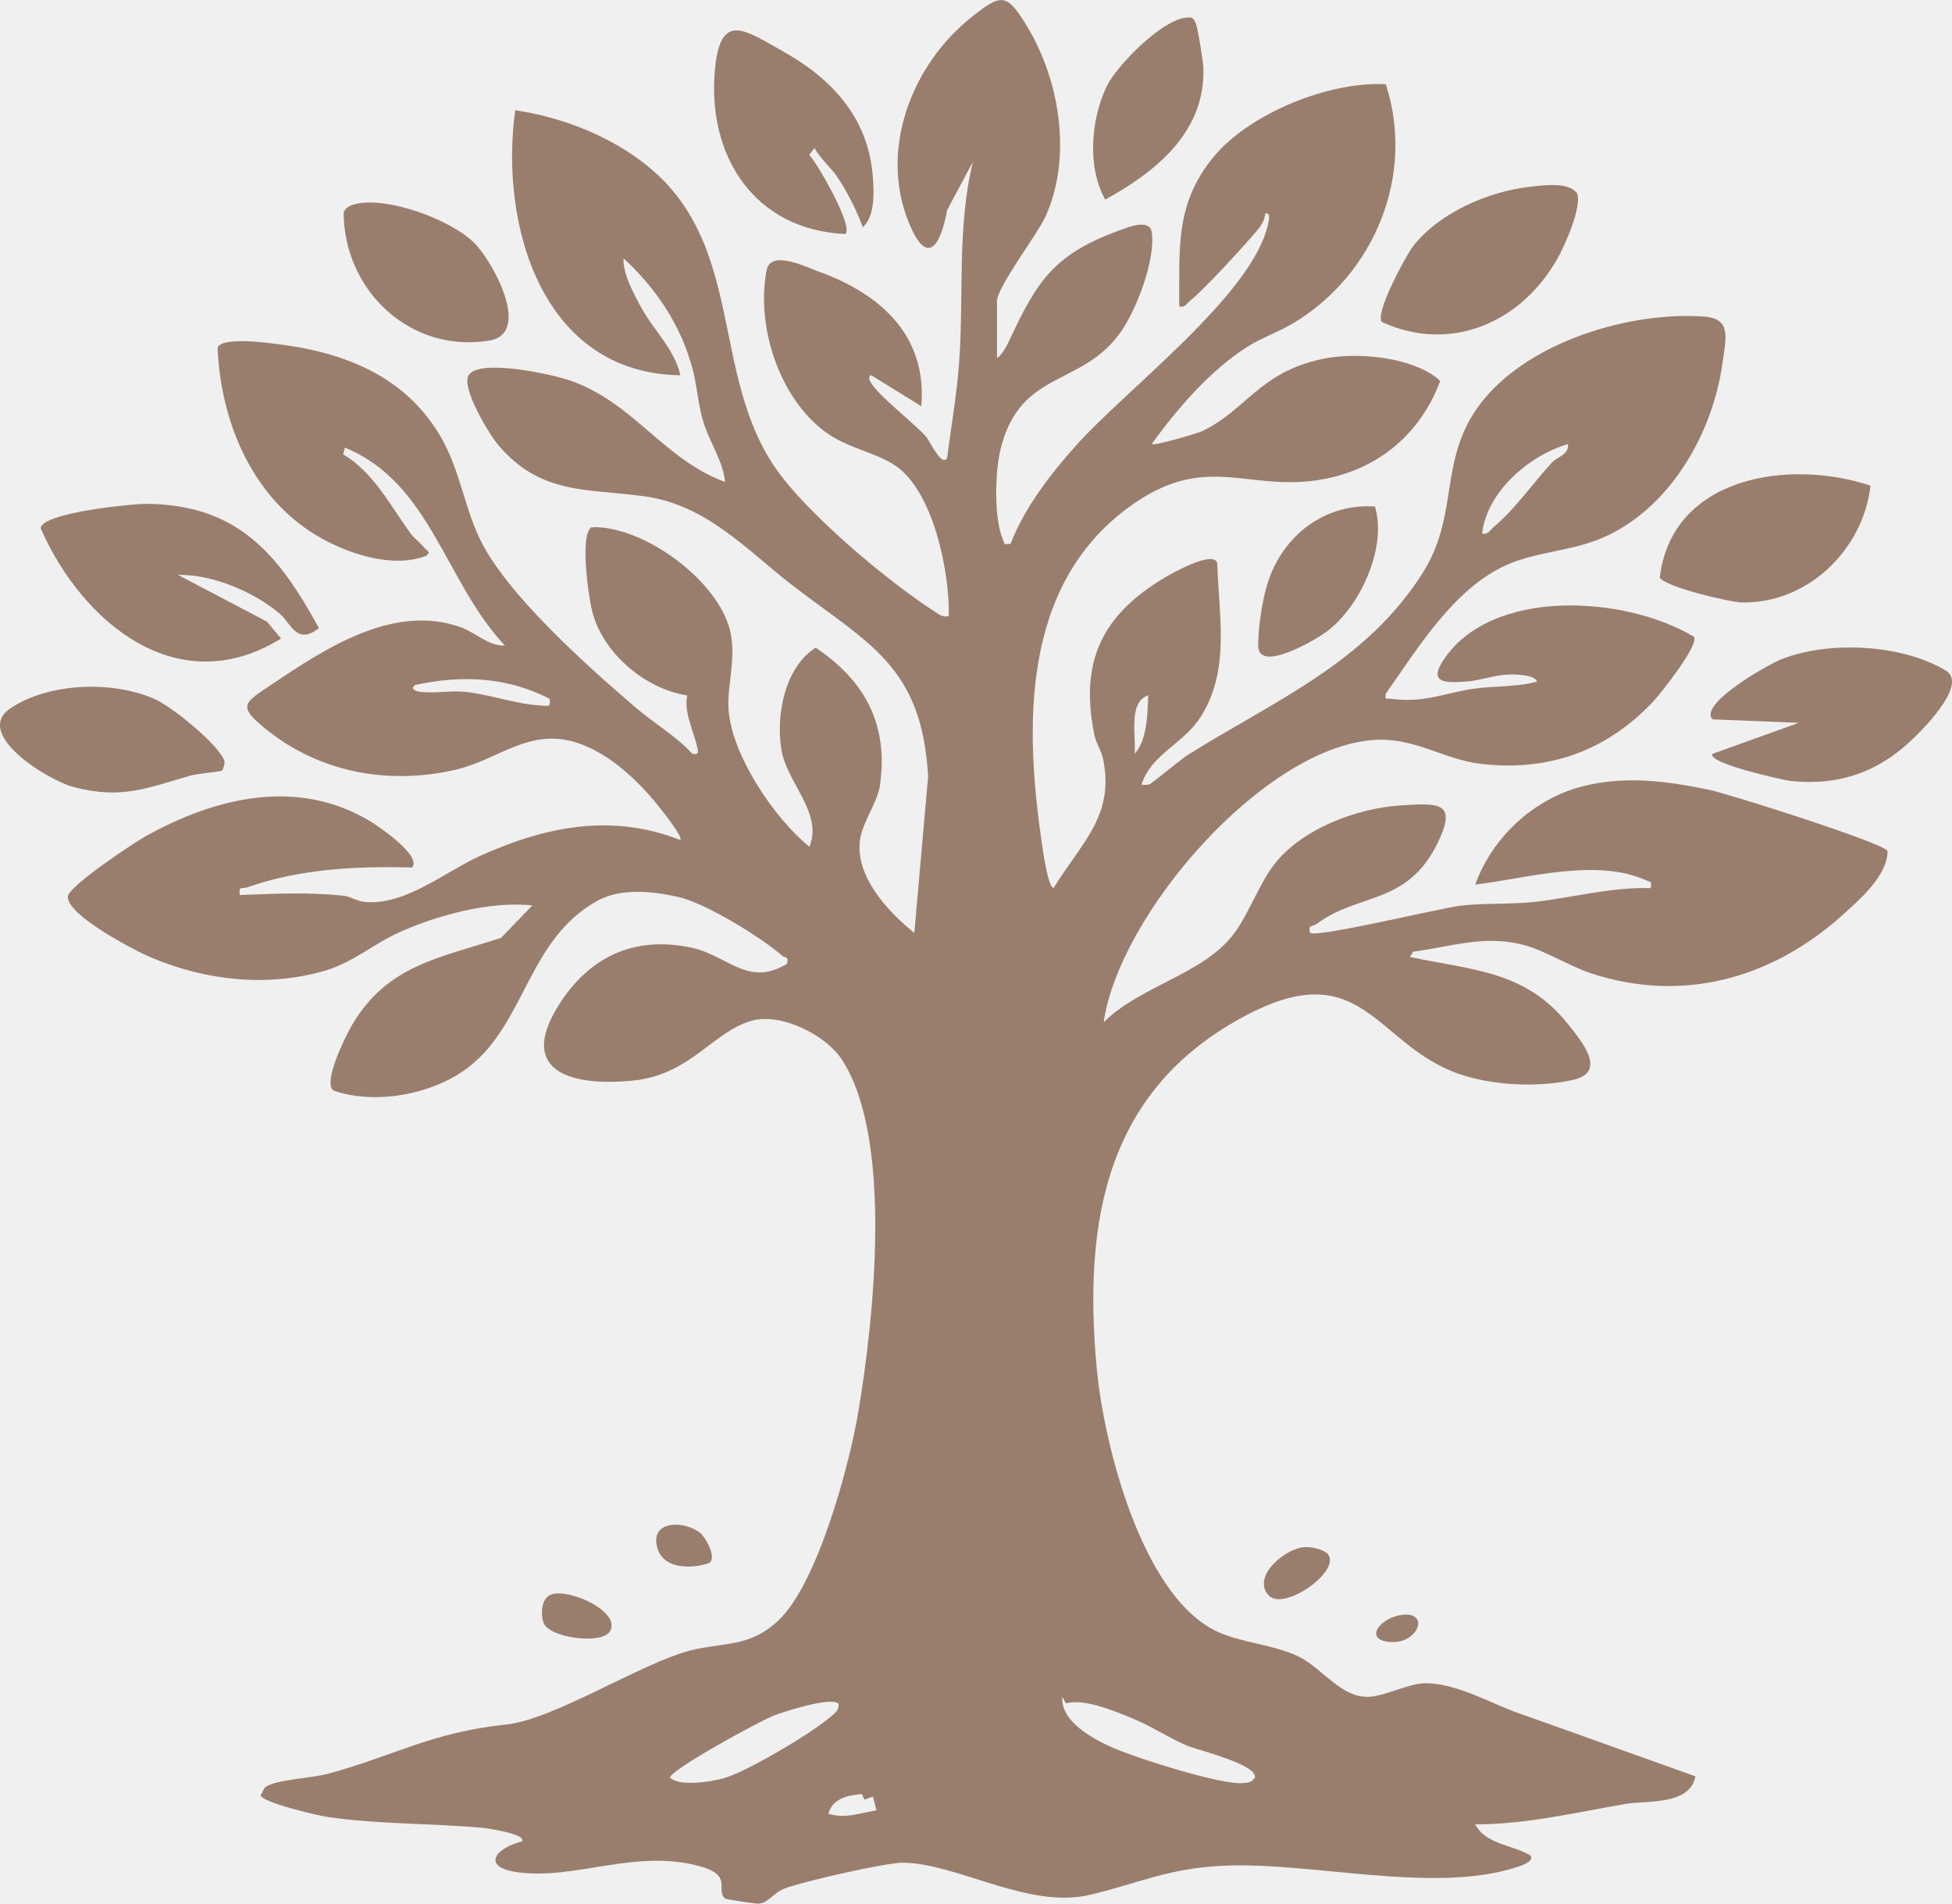
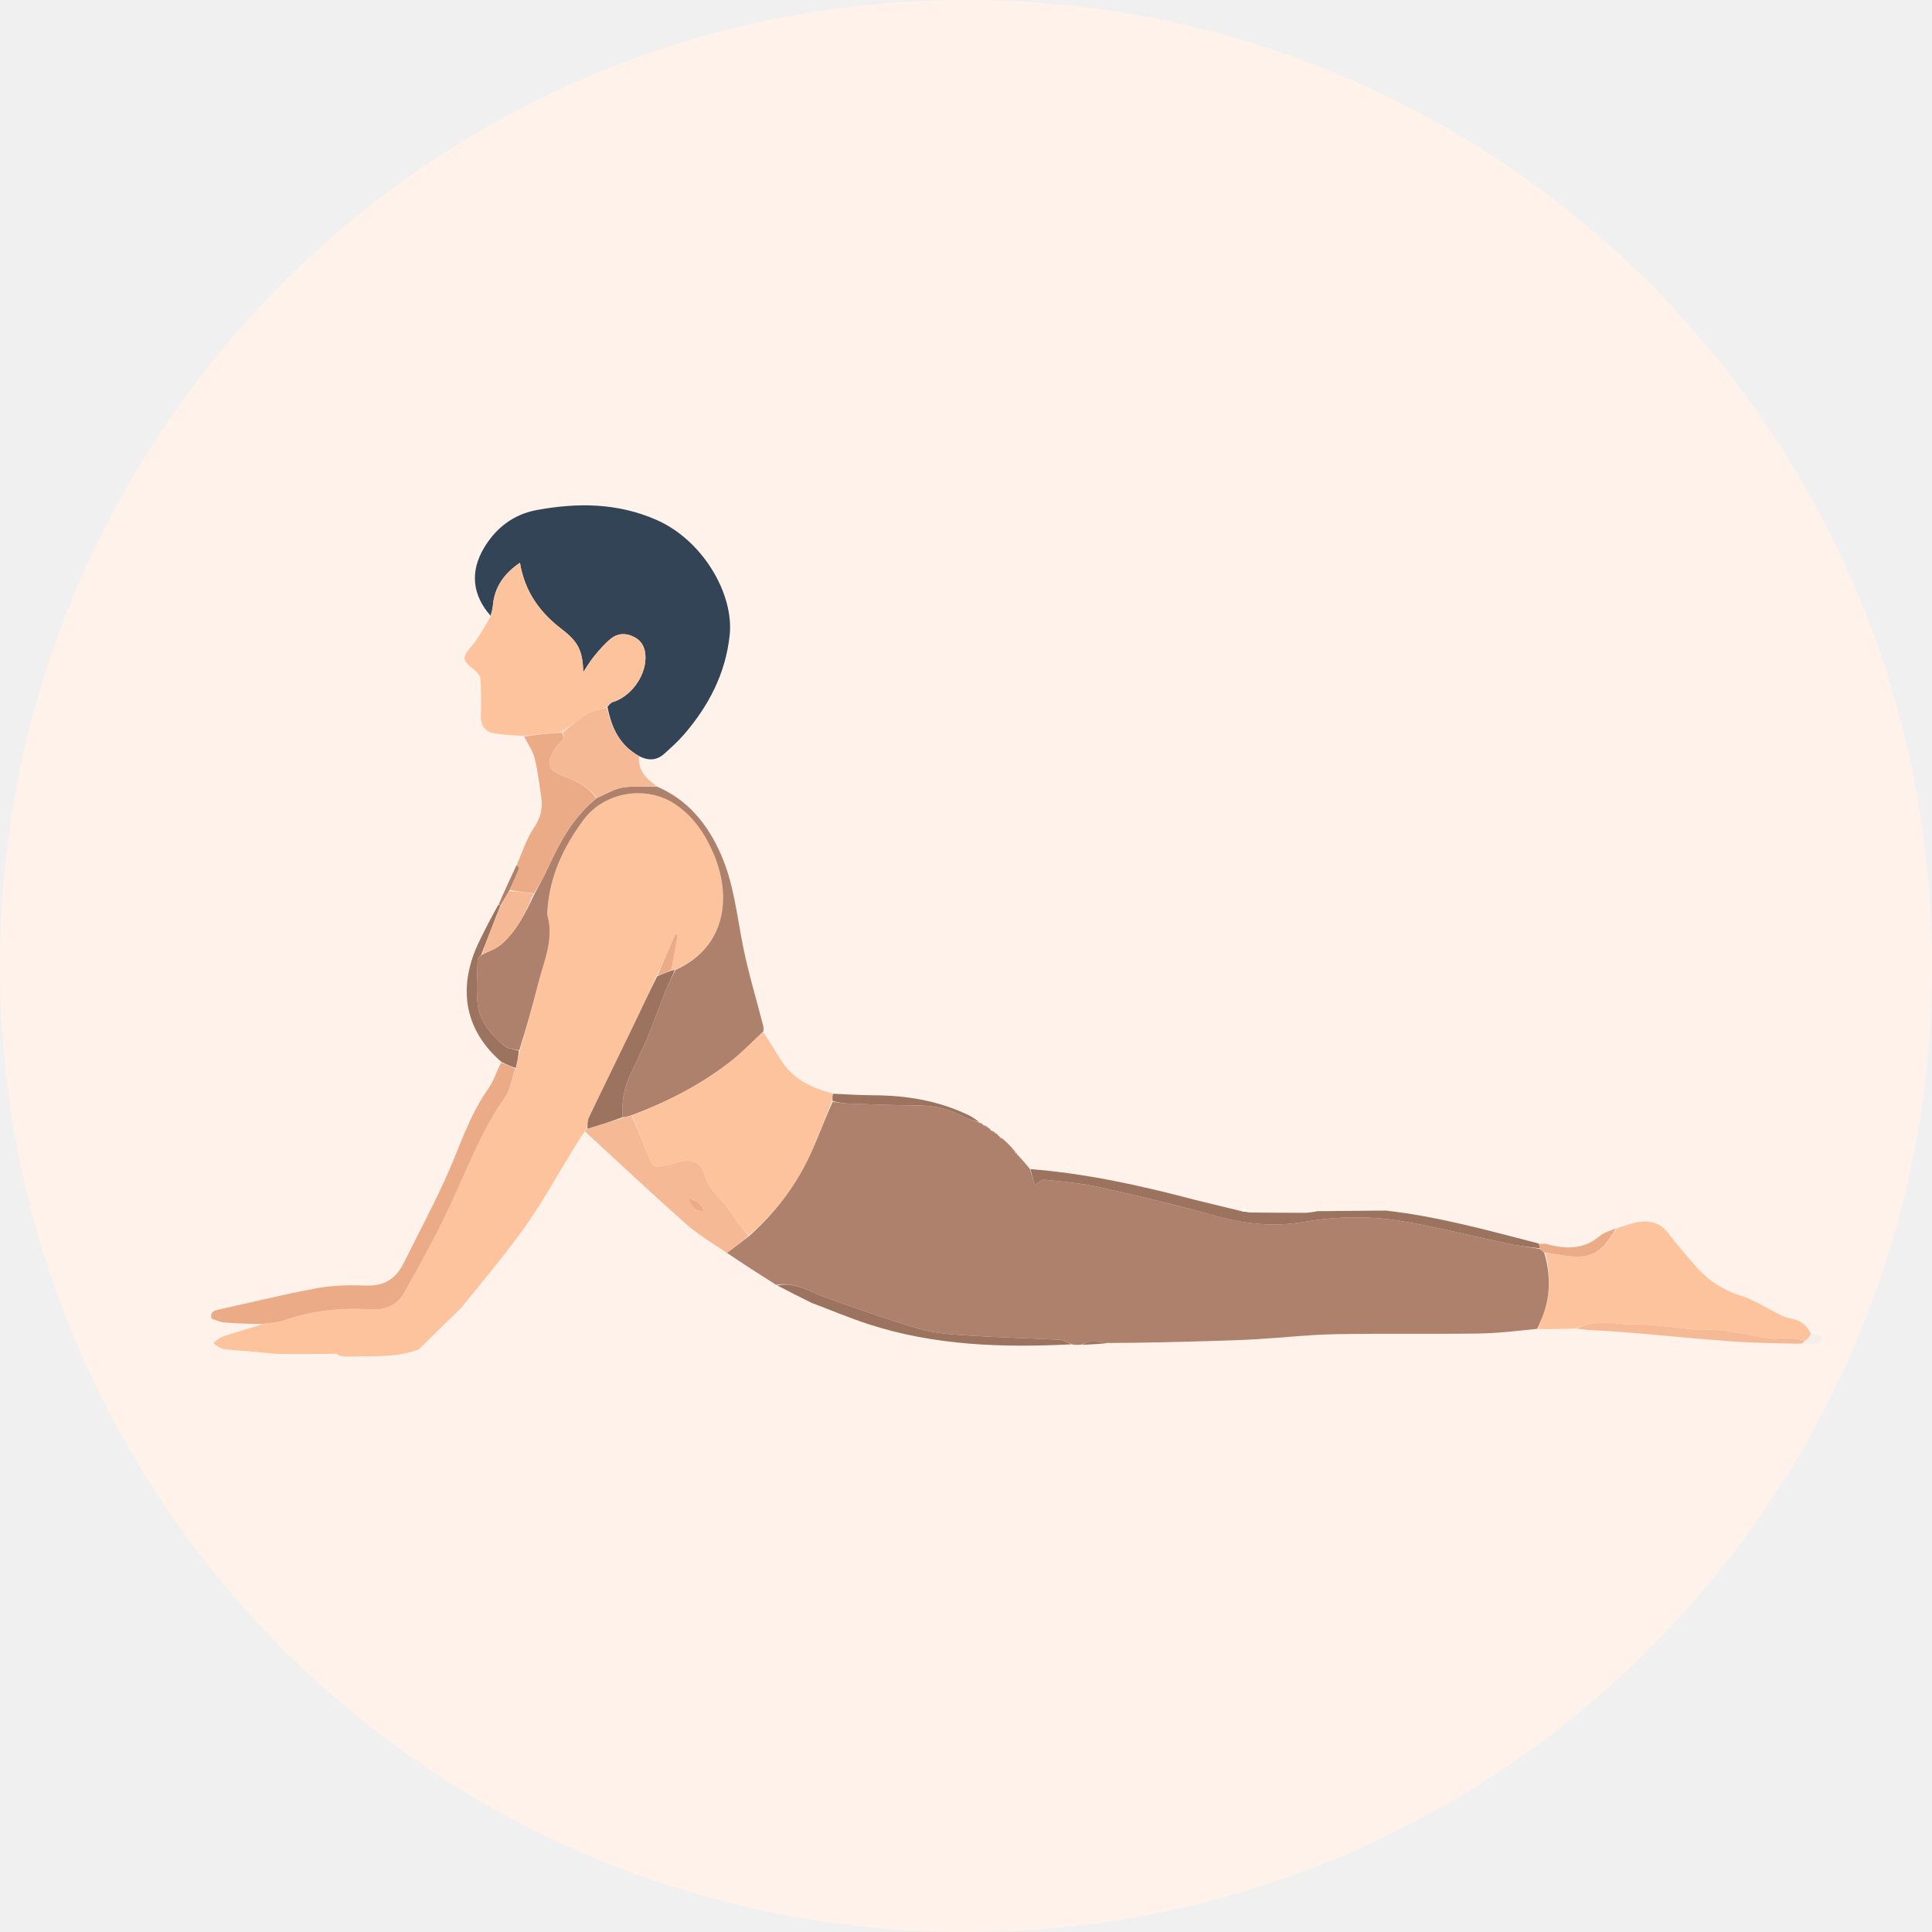
- <svg xmlns="http://www.w3.org/2000/svg" width="40" height="39" viewBox="0 0 40 39" fill="none">
-   <g clip-path="url(#clip0_781_1901)">
-     <path d="M11.31 32.662C11.69 32.548 12.739 33.028 12.497 33.425C12.331 33.697 11.234 33.562 11.133 33.233C11.077 33.047 11.092 32.727 11.31 32.662H11.31Z" fill="#9A7E6D" />
-     <path d="M26.736 31.696C26.875 31.689 27.093 31.734 27.204 31.831C27.506 32.179 26.305 33.024 25.996 32.684C25.641 32.294 26.343 31.717 26.736 31.696Z" fill="#9A7E6D" />
-     <path d="M14.343 31.4C14.453 31.487 14.696 31.904 14.533 32.022C14.184 32.144 13.611 32.151 13.477 31.736C13.287 31.145 14.015 31.143 14.342 31.401L14.343 31.4Z" fill="#9A7E6D" />
-     <path d="M28.732 33.084C29.305 33.014 29.066 33.677 28.501 33.641C27.921 33.605 28.281 33.138 28.732 33.084Z" fill="#9A7E6D" />
-     <path d="M20.427 7.334C20.538 7.28 20.649 7.048 20.701 6.937C21.253 5.752 21.615 5.201 22.929 4.724C23.1 4.662 23.561 4.465 23.602 4.761C23.68 5.313 23.305 6.297 22.993 6.762C22.198 7.946 20.906 7.546 20.502 9.207C20.389 9.671 20.365 10.614 20.551 11.053C20.593 11.153 20.565 11.16 20.708 11.141C20.998 10.395 21.518 9.723 22.047 9.13C23.073 7.979 25.661 6.045 25.982 4.602C25.997 4.531 26.052 4.354 25.928 4.373C25.917 4.493 25.862 4.598 25.787 4.69C25.54 4.991 24.65 5.961 24.377 6.171C24.306 6.225 24.287 6.308 24.165 6.276C24.172 5.093 24.073 4.177 24.871 3.211C25.613 2.315 27.251 1.661 28.398 1.726C29.003 3.591 28.167 5.615 26.512 6.616C26.214 6.796 25.876 6.909 25.58 7.093C24.816 7.569 24.124 8.372 23.6 9.097C23.655 9.138 24.521 8.886 24.638 8.83C25.538 8.403 25.805 7.625 27.107 7.352C27.807 7.205 28.972 7.31 29.513 7.802C29.135 8.821 28.343 9.534 27.282 9.783C25.624 10.17 24.772 9.176 23.111 10.406C20.922 12.026 20.999 14.898 21.353 17.303C21.372 17.439 21.48 18.194 21.591 18.192C22.144 17.283 22.844 16.722 22.606 15.558C22.568 15.373 22.457 15.222 22.421 15.037C22.126 13.549 22.581 12.61 23.846 11.846C23.991 11.758 24.879 11.254 24.944 11.541C24.974 12.6 25.212 13.706 24.619 14.663C24.254 15.251 23.594 15.438 23.39 16.078C23.444 16.079 23.501 16.086 23.555 16.068C23.608 16.05 24.185 15.564 24.355 15.457C26.104 14.361 27.994 13.581 29.159 11.729C29.852 10.627 29.531 9.604 30.145 8.555C31.005 7.087 33.304 6.367 34.921 6.486C35.487 6.527 35.367 6.927 35.298 7.432C35.103 8.853 34.254 10.358 32.923 10.981C32.262 11.291 31.531 11.29 30.897 11.564C29.803 12.037 29.057 13.278 28.397 14.212C28.378 14.355 28.402 14.303 28.501 14.316C29.187 14.408 29.597 14.199 30.2 14.11C30.61 14.049 31.082 14.081 31.498 13.963C31.447 13.829 31.092 13.817 30.971 13.818C30.632 13.82 30.36 13.94 30.053 13.963C29.667 13.991 29.262 14.013 29.564 13.545C30.544 12.021 33.313 12.203 34.713 13.046C34.821 13.217 34.019 14.223 33.863 14.388C32.909 15.391 31.725 15.811 30.343 15.649C29.578 15.559 28.988 15.101 28.147 15.16C25.883 15.321 22.932 18.737 22.616 20.944C23.36 20.198 24.66 19.96 25.281 19.134C25.585 18.73 25.782 18.157 26.082 17.748C26.637 16.993 27.795 16.556 28.711 16.5C29.468 16.453 29.87 16.421 29.467 17.256C28.839 18.556 27.85 18.279 26.979 18.93C26.901 18.989 26.803 18.929 26.845 19.111C26.986 19.217 29.503 18.608 29.921 18.556C30.401 18.497 30.982 18.531 31.462 18.476C32.246 18.386 33.026 18.171 33.825 18.195C33.848 18.045 33.832 18.08 33.736 18.037C32.711 17.573 31.295 17.993 30.23 18.124C30.571 17.168 31.416 16.373 32.415 16.114C33.292 15.886 34.147 15.999 35.027 16.182C35.437 16.268 38.581 17.265 38.678 17.432C38.689 17.928 38.094 18.446 37.741 18.761C36.299 20.049 34.481 20.556 32.608 19.942C32.171 19.799 31.656 19.472 31.218 19.358C30.425 19.15 29.739 19.392 28.96 19.498L28.89 19.605C30.168 19.877 31.258 19.884 32.132 20.982C32.431 21.356 32.941 21.972 32.222 22.127C31.503 22.283 30.595 22.24 29.909 22.006C28.197 21.422 27.934 19.562 25.583 20.777C22.671 22.282 22.191 24.985 22.474 28.032C22.618 29.585 23.382 32.615 24.871 33.391C25.393 33.663 26.106 33.681 26.637 33.952C27.104 34.19 27.5 34.802 28.069 34.762C28.406 34.738 28.877 34.485 29.207 34.485C29.856 34.485 30.555 34.901 31.128 35.102C32.334 35.528 33.537 35.964 34.741 36.392C34.634 36.992 33.747 36.883 33.304 36.959C32.29 37.133 31.267 37.379 30.229 37.376C30.451 37.791 30.975 37.787 31.357 38.011C31.462 38.136 31.149 38.23 31.075 38.255C29.387 38.801 26.911 38.151 25.118 38.222C23.942 38.269 23.383 38.571 22.332 38.821C21.075 39.121 19.595 38.163 18.491 38.162C18.145 38.162 16.418 38.554 16.07 38.694C15.833 38.788 15.746 38.995 15.531 39.001C15.485 39.002 14.878 38.917 14.854 38.893C14.653 38.697 15.036 38.42 14.321 38.229C13.005 37.877 11.773 38.523 10.598 38.356C9.854 38.25 10.152 37.859 10.696 37.727C10.8 37.573 9.971 37.455 9.885 37.447C8.849 37.354 7.755 37.377 6.721 37.226C6.513 37.196 5.352 36.926 5.34 36.777C5.396 36.717 5.383 36.645 5.461 36.599C5.711 36.452 6.392 36.431 6.732 36.337C8.127 35.956 8.823 35.495 10.379 35.33C11.363 35.224 13.151 34.066 14.151 33.813C14.833 33.641 15.365 33.757 15.96 33.19C16.755 32.434 17.404 30.02 17.588 28.931C17.903 27.06 18.314 23.31 17.243 21.696C16.91 21.196 16.008 20.752 15.42 20.908C14.616 21.122 14.164 22.013 12.98 22.137C11.797 22.26 10.569 22.001 11.444 20.6C12.069 19.598 13.005 19.166 14.168 19.415C14.923 19.576 15.322 20.232 16.126 19.747C16.171 19.584 16.086 19.629 16.037 19.586C15.583 19.193 14.451 18.494 13.874 18.37C13.361 18.259 12.724 18.192 12.253 18.449C10.819 19.23 10.773 20.958 9.603 21.862C8.879 22.422 7.697 22.643 6.835 22.343C6.605 22.183 7.081 21.227 7.205 21.015C7.93 19.768 9.006 19.63 10.268 19.213L10.909 18.55C10.05 18.458 8.976 18.743 8.182 19.101C7.638 19.346 7.231 19.723 6.645 19.891C5.471 20.229 4.22 20.088 3.105 19.62C2.752 19.472 1.377 18.753 1.389 18.37C1.395 18.163 2.727 17.277 2.975 17.138C4.412 16.337 6.089 15.925 7.589 16.827C7.762 16.93 8.661 17.547 8.441 17.773C7.308 17.742 6.145 17.8 5.07 18.178C4.957 18.218 4.882 18.141 4.916 18.336C5.658 18.311 6.31 18.272 7.05 18.353C7.183 18.367 7.319 18.467 7.491 18.48C8.328 18.543 9.121 17.857 9.854 17.528C11.184 16.931 12.531 16.658 13.941 17.209C14 17.153 13.611 16.664 13.546 16.581C13.114 16.028 12.498 15.43 11.812 15.213C10.828 14.903 10.203 15.579 9.303 15.778C7.914 16.086 6.516 15.814 5.415 14.911C4.877 14.469 4.998 14.402 5.528 14.048C6.658 13.29 8.064 12.352 9.448 12.853C9.74 12.959 10.027 13.244 10.345 13.225C9.125 11.933 8.822 9.883 7.066 9.171L7.032 9.31C7.634 9.651 8.012 10.375 8.412 10.927C8.493 11.038 8.609 11.114 8.689 11.215C8.748 11.29 8.849 11.303 8.724 11.391C8.024 11.654 7.091 11.335 6.473 10.962C5.149 10.161 4.52 8.62 4.459 7.121C4.56 6.886 5.53 7.029 5.789 7.063C7.169 7.247 8.405 7.78 9.088 9.052C9.42 9.67 9.524 10.378 9.815 11.005C10.349 12.152 12.037 13.648 13.025 14.495C13.405 14.821 13.847 15.074 14.19 15.445C14.338 15.472 14.306 15.388 14.281 15.283C14.204 14.956 14.01 14.582 14.084 14.248C13.227 14.117 12.373 13.396 12.143 12.556C12.063 12.264 11.873 10.959 12.119 10.802C13.198 10.755 14.813 11.95 14.983 13.03C15.066 13.556 14.908 14.032 14.927 14.49C14.965 15.438 15.868 16.767 16.587 17.349C16.871 16.641 16.109 16.04 16.006 15.322C15.903 14.617 16.092 13.665 16.714 13.269C17.733 13.95 18.217 14.862 18.028 16.111C17.979 16.431 17.681 16.839 17.626 17.19C17.509 17.942 18.19 18.673 18.736 19.113L19.019 15.906C18.89 13.652 17.814 13.199 16.275 12.02C15.3 11.274 14.495 10.343 13.193 10.166C12.032 10.008 11.082 10.14 10.215 9.124C10.022 8.897 9.447 7.943 9.602 7.688C9.816 7.338 11.318 7.669 11.684 7.796C12.985 8.248 13.6 9.414 14.858 9.874C14.813 9.422 14.533 9.065 14.401 8.605C14.301 8.252 14.283 7.893 14.189 7.547C13.95 6.659 13.449 5.914 12.778 5.292C12.757 5.6 12.992 6.033 13.155 6.326C13.405 6.777 13.825 7.163 13.942 7.688C11.116 7.652 10.231 4.624 10.558 2.259C11.569 2.407 12.644 2.837 13.416 3.526C15.216 5.132 14.6 7.661 15.86 9.544C16.502 10.503 18.21 11.93 19.194 12.556C19.28 12.611 19.332 12.646 19.443 12.624C19.463 11.731 19.129 10.056 18.338 9.533C17.927 9.262 17.356 9.178 16.909 8.847C15.964 8.147 15.491 6.683 15.708 5.54C15.789 5.109 16.498 5.462 16.8 5.572C18.052 6.029 19.002 6.882 18.879 8.323L17.856 7.689C17.804 7.678 17.808 7.763 17.822 7.794C17.948 8.076 18.73 8.659 18.986 8.956C19.043 9.022 19.303 9.581 19.408 9.382C19.491 8.739 19.605 8.089 19.653 7.441C19.755 6.064 19.608 4.665 19.936 3.317L19.408 4.305C19.284 4.989 19.016 5.502 18.633 4.584C18.004 3.077 18.678 1.333 19.902 0.356C20.514 -0.132 20.624 -0.146 21.024 0.502C21.711 1.616 21.978 3.197 21.43 4.423C21.262 4.8 20.43 5.878 20.43 6.172V7.336L20.427 7.334ZM32.132 9.097C31.341 9.329 30.473 10.065 30.37 10.93C30.502 10.96 30.537 10.855 30.616 10.789C31.032 10.447 31.428 9.88 31.804 9.474C31.905 9.364 32.157 9.311 32.131 9.097H32.132ZM11.261 14.315C10.382 13.866 9.467 13.828 8.511 14.032C8.395 14.121 8.519 14.161 8.616 14.174C8.901 14.21 9.239 14.145 9.532 14.174C10.024 14.224 10.6 14.432 11.087 14.454C11.233 14.461 11.289 14.497 11.261 14.315V14.315ZM23.529 14.245C23.106 14.383 23.289 15.111 23.249 15.443C23.511 15.167 23.515 14.613 23.529 14.245ZM21.843 34.897L21.768 34.764C21.735 35.26 22.355 35.599 22.755 35.785C23.216 35.999 25.031 36.576 25.471 36.531C25.577 36.52 25.651 36.519 25.715 36.419C25.773 36.148 24.518 35.847 24.326 35.765C23.955 35.606 23.618 35.379 23.247 35.223C22.875 35.067 22.222 34.79 21.843 34.897ZM17.183 34.905C17.039 34.753 16.066 35.066 15.845 35.152C15.564 35.262 13.732 36.261 13.73 36.42C13.932 36.605 14.546 36.505 14.805 36.439C15.262 36.323 16.587 35.535 16.966 35.216C17.064 35.134 17.203 35.055 17.183 34.905V34.905ZM17.663 36.755C17.368 36.782 17.062 36.843 16.973 37.16C17.337 37.266 17.608 37.145 17.96 37.089L17.889 36.807L17.712 36.87L17.663 36.755H17.663Z" fill="#9A7E6D" />
-     <path d="M5.736 12.577C5.203 12.122 4.35 11.765 3.646 11.777L5.471 12.736L5.758 13.082C3.649 14.392 1.682 12.758 0.833 10.823C0.857 10.501 2.735 10.317 3.034 10.322C4.884 10.354 5.706 11.355 6.536 12.867C6.082 13.23 5.963 12.77 5.735 12.576L5.736 12.577Z" fill="#9A7E6D" />
-     <path d="M39.215 15.121C38.508 15.812 37.692 16.106 36.688 15.999C36.556 15.985 34.962 15.632 35.094 15.444L36.857 14.809L35.094 14.738C34.792 14.423 36.25 13.605 36.506 13.505C37.479 13.123 38.961 13.195 39.869 13.735C40.324 14.005 39.468 14.875 39.216 15.121H39.215Z" fill="#9A7E6D" />
-     <path d="M17.679 4.654C17.562 4.327 17.363 3.931 17.171 3.646C17.007 3.403 16.822 3.268 16.689 3.032L16.584 3.172C16.764 3.372 17.488 4.629 17.325 4.795C15.447 4.71 14.471 3.178 14.654 1.383C14.773 0.229 15.275 0.624 16.033 1.045C17.025 1.597 17.773 2.384 17.881 3.569C17.91 3.891 17.942 4.431 17.679 4.653V4.654Z" fill="#9A7E6D" />
-     <path d="M38.331 9.95C38.181 11.256 37.05 12.367 35.697 12.343C35.452 12.338 34.096 12.021 34.012 11.829C34.261 9.757 36.664 9.394 38.331 9.95Z" fill="#9A7E6D" />
-     <path d="M31.341 3.828C31.63 3.795 32.117 3.722 32.311 3.949C32.434 4.198 32.077 5.004 31.933 5.265C31.205 6.59 29.746 7.251 28.316 6.597C28.166 6.434 28.798 5.249 28.959 5.042C29.489 4.362 30.494 3.924 31.341 3.828H31.341Z" fill="#9A7E6D" />
-     <path d="M4.551 15.786C4.513 15.812 4.051 15.848 3.914 15.887C3.012 16.143 2.505 16.381 1.516 16.127C0.989 15.992 -0.561 15.037 0.212 14.513C0.986 13.989 2.301 13.934 3.177 14.325C3.529 14.483 4.469 15.244 4.597 15.584C4.615 15.633 4.571 15.772 4.55 15.786H4.551Z" fill="#9A7E6D" />
-     <path d="M7.293 4.177C7.957 4.03 9.22 4.492 9.711 4.97C10.095 5.344 10.911 6.834 10.023 6.978C8.398 7.242 7.043 5.94 7.042 4.349C7.076 4.25 7.197 4.198 7.293 4.177H7.293Z" fill="#9A7E6D" />
-     <path d="M24.288 0.364C24.418 0.351 24.444 0.345 24.502 0.474C24.542 0.561 24.654 1.252 24.659 1.378C24.71 2.7 23.688 3.518 22.648 4.089C22.279 3.438 22.35 2.468 22.67 1.785C22.88 1.338 23.807 0.415 24.288 0.364Z" fill="#9A7E6D" />
-     <path d="M28.174 10.376C28.43 11.213 27.873 12.425 27.192 12.935C26.952 13.116 25.779 13.802 25.783 13.225C25.785 12.782 25.883 12.136 26.056 11.729C26.42 10.867 27.228 10.316 28.174 10.376Z" fill="#9A7E6D" />
+ <svg xmlns="http://www.w3.org/2000/svg" width="64" height="64" viewBox="0 0 64 64" fill="none">
+   <g clip-path="url(#clip0_946_17548)">
+     <rect width="64" height="64" rx="32" fill="#FFF2EB" />
+     <path d="M11.125 44.846C10.526 44.849 9.927 44.866 9.328 44.852C8.955 44.844 8.583 44.789 8.21 44.758C7.943 44.735 7.674 44.728 7.41 44.688C7.294 44.671 7.189 44.59 7.068 44.494C7.181 44.385 7.3 44.3 7.432 44.256C7.85 44.12 8.272 44 8.715 43.862C8.962 43.816 9.197 43.813 9.408 43.74C10.355 43.409 11.329 43.314 12.322 43.377C12.786 43.407 13.169 43.208 13.377 42.843C13.951 41.835 14.51 40.815 14.993 39.761C15.525 38.601 15.98 37.41 16.724 36.354C16.912 36.088 16.957 35.721 17.082 35.38C17.133 35.182 17.169 35.005 17.22 34.81C17.431 34.059 17.639 33.33 17.824 32.595C18.012 31.85 18.36 31.124 18.133 30.321C18.12 30.273 18.131 30.217 18.134 30.165C18.206 29.025 18.67 28.039 19.343 27.142C20.032 26.225 21.417 26.001 22.373 26.645C22.971 27.049 23.359 27.624 23.637 28.276C24.244 29.701 24.055 31.375 22.351 32.134C22.299 32.14 22.269 32.145 22.243 32.12C22.314 31.718 22.382 31.344 22.45 30.971C22.425 30.96 22.4 30.949 22.376 30.938C22.17 31.401 21.965 31.863 21.748 32.345C21.492 32.888 21.252 33.416 21 33.938C20.506 34.964 20.002 35.984 19.511 37.012C19.455 37.128 19.46 37.272 19.428 37.412C19.407 37.441 19.394 37.462 19.361 37.492C19.242 37.66 19.143 37.817 19.046 37.975C18.503 38.859 18.003 39.772 17.407 40.617C16.751 41.547 16.006 42.414 15.283 43.319C14.802 43.785 14.339 44.241 13.876 44.697C13.124 44.989 12.335 44.913 11.556 44.937C11.474 44.939 11.391 44.936 11.274 44.918C11.202 44.882 11.163 44.864 11.125 44.846ZM22.578 30.636C22.589 30.633 22.599 30.629 22.609 30.626C22.599 30.622 22.588 30.619 22.578 30.636Z" fill="#FDC39D" />
+     <path d="M52.182 44.007C51.78 44.023 51.379 44.039 50.953 44.026C50.99 43.856 51.059 43.718 51.113 43.573C51.367 42.889 51.362 42.197 51.194 41.501C51.414 41.53 51.608 41.558 51.8 41.589C52.783 41.749 53.101 41.417 53.563 40.687C53.775 40.622 53.983 40.539 54.199 40.496C54.618 40.413 54.987 40.483 55.267 40.855C55.526 41.199 55.811 41.523 56.089 41.853C56.507 42.348 57.002 42.709 57.638 42.91C58.093 43.054 58.505 43.329 58.94 43.539C59.065 43.599 59.196 43.658 59.331 43.681C59.629 43.732 59.849 43.877 59.99 44.189C59.935 44.298 59.873 44.366 59.807 44.412C59.614 44.366 59.425 44.33 59.235 44.323C59.033 44.316 58.824 44.369 58.627 44.338C57.854 44.219 57.094 43.998 56.299 44.061C56.228 44.066 56.156 44.047 56.084 44.039C55.572 43.984 55.061 43.92 54.549 43.879C54.23 43.852 53.902 43.893 53.588 43.845C53.098 43.769 52.635 43.815 52.182 44.007Z" fill="#FDC39D" />
+     <path d="M17.067 35.4C16.956 35.721 16.911 36.088 16.724 36.354C15.98 37.41 15.524 38.601 14.992 39.761C14.51 40.815 13.95 41.835 13.377 42.843C13.169 43.208 12.785 43.407 12.322 43.377C11.329 43.314 10.355 43.408 9.407 43.74C9.197 43.813 8.962 43.816 8.687 43.861C8.231 43.852 7.826 43.842 7.423 43.809C7.284 43.798 7.149 43.728 7.013 43.686C6.95 43.495 7.053 43.424 7.219 43.387C8.308 43.147 9.393 42.877 10.489 42.675C11.023 42.577 11.58 42.566 12.124 42.585C12.718 42.607 13.114 42.372 13.376 41.834C13.847 40.888 14.334 39.973 14.762 39.032C15.216 38.033 15.53 36.971 16.178 36.06C16.355 35.812 16.443 35.499 16.601 35.203C16.776 35.259 16.921 35.33 17.067 35.4Z" fill="#ECAB87" />
+     <path d="M52.208 44.011C52.635 43.816 53.098 43.77 53.588 43.845C53.902 43.893 54.23 43.853 54.549 43.879C55.061 43.92 55.572 43.984 56.084 44.039C56.156 44.047 56.228 44.066 56.299 44.061C57.094 43.998 57.854 44.219 58.627 44.339C58.824 44.369 59.033 44.316 59.235 44.323C59.425 44.33 59.614 44.366 59.789 44.416C59.747 44.463 59.718 44.484 59.689 44.504C59.642 44.506 59.596 44.507 59.526 44.512C58.789 44.491 58.073 44.487 57.361 44.435C56.218 44.353 55.078 44.236 53.936 44.14C53.503 44.104 53.068 44.087 52.634 44.058C52.501 44.05 52.368 44.029 52.208 44.011Z" fill="#F6B995" />
+     <path d="M53.539 40.687C53.1 41.417 52.783 41.749 51.8 41.589C51.607 41.558 51.414 41.53 51.18 41.492C51.096 41.447 51.053 41.41 51.007 41.352C50.997 41.288 50.991 41.246 50.985 41.204C51.054 41.202 51.123 41.2 51.218 41.203C51.866 41.387 52.457 41.397 52.993 40.946C53.138 40.824 53.34 40.771 53.539 40.687Z" fill="#ECAB87" />
+     <path d="M59.706 44.521C59.718 44.483 59.746 44.462 59.794 44.438C59.873 44.366 59.935 44.298 60 44.208C60.076 44.189 60.155 44.174 60.219 44.199C60.277 44.221 60.352 44.285 60.355 44.335C60.358 44.384 60.289 44.474 60.239 44.484C60.069 44.517 59.895 44.522 59.706 44.521Z" fill="#F5EEEB" />
+     <path d="M11.129 44.862C11.163 44.864 11.202 44.882 11.245 44.919C11.211 44.918 11.173 44.898 11.129 44.862Z" fill="#FEFAF7" />
+     <path d="M51.01 41.373C51.053 41.41 51.096 41.447 51.153 41.492C51.362 42.197 51.367 42.889 51.113 43.573C51.059 43.717 50.99 43.856 50.923 44.019C50.266 44.087 49.614 44.166 48.962 44.175C47.381 44.197 45.8 44.169 44.219 44.197C43.369 44.213 42.521 44.31 41.672 44.36C41.153 44.391 40.633 44.408 40.114 44.423C39.012 44.455 37.911 44.482 36.762 44.488C36.52 44.456 36.324 44.433 36.13 44.443C36.023 44.449 35.92 44.51 35.815 44.546C35.727 44.552 35.639 44.558 35.52 44.536C35.355 44.465 35.224 44.388 35.09 44.381C34.096 44.329 33.102 44.308 32.109 44.243C31.555 44.207 30.985 44.174 30.456 44.021C29.402 43.717 28.369 43.343 27.335 42.975C26.812 42.789 26.333 42.45 25.713 42.564C25.148 42.209 24.603 41.857 24.081 41.503C24.341 41.314 24.578 41.127 24.834 40.931C25.658 40.189 26.314 39.339 26.784 38.359C27.073 37.756 27.3 37.122 27.582 36.501C27.794 36.521 27.977 36.554 28.162 36.56C28.936 36.586 29.711 36.614 30.486 36.621C31.012 36.625 31.494 36.762 31.956 37.004C32.108 37.084 32.28 37.125 32.443 37.184C32.443 37.184 32.439 37.186 32.448 37.2C32.494 37.226 32.53 37.237 32.566 37.248C32.566 37.248 32.563 37.25 32.566 37.27C32.632 37.318 32.695 37.346 32.757 37.373C32.778 37.373 32.794 37.382 32.812 37.436C32.882 37.502 32.945 37.531 33.007 37.56C33.028 37.561 33.044 37.57 33.066 37.617C33.096 37.659 33.116 37.671 33.135 37.682C33.135 37.682 33.127 37.681 33.136 37.696C33.178 37.724 33.212 37.737 33.246 37.751C33.346 37.843 33.447 37.934 33.556 38.064C33.59 38.129 33.615 38.155 33.639 38.181C33.639 38.181 33.631 38.184 33.636 38.196C33.661 38.221 33.68 38.232 33.699 38.244C33.699 38.244 33.693 38.247 33.699 38.26C33.723 38.285 33.742 38.298 33.761 38.31C33.871 38.434 33.982 38.557 34.112 38.716C34.187 38.937 34.24 39.123 34.278 39.257C34.365 39.206 34.489 39.069 34.598 39.08C35.214 39.141 35.836 39.197 36.439 39.332C37.73 39.621 39.02 39.927 40.295 40.284C41.263 40.556 42.231 40.645 43.213 40.475C44.317 40.283 45.422 40.275 46.515 40.464C47.655 40.661 48.779 40.95 49.911 41.19C50.274 41.266 50.644 41.312 51.01 41.373Z" fill="#AD816B" />
+     <path d="M43.301 40.175C43.37 40.163 43.414 40.158 43.501 40.147C43.57 40.134 43.597 40.128 43.625 40.122C44.376 40.115 45.127 40.109 45.907 40.102C47.642 40.297 49.291 40.76 50.967 41.191C50.992 41.246 50.998 41.289 51.007 41.352C50.644 41.313 50.275 41.267 49.912 41.19C48.779 40.95 47.656 40.661 46.516 40.464C45.422 40.275 44.317 40.284 43.213 40.475C42.231 40.646 41.263 40.556 40.295 40.285C39.021 39.927 37.731 39.622 36.439 39.332C35.836 39.197 35.215 39.141 34.598 39.08C34.489 39.069 34.366 39.206 34.279 39.257C34.24 39.123 34.187 38.937 34.13 38.728C35.957 38.871 37.744 39.26 39.561 39.741C40.112 39.874 40.619 39.997 41.147 40.127C41.215 40.137 41.261 40.141 41.321 40.154C41.369 40.165 41.404 40.166 41.438 40.166C42.051 40.172 42.663 40.177 43.301 40.175Z" fill="#9C735F" />
+     <path d="M32.434 37.167C32.281 37.126 32.108 37.085 31.957 37.005C31.495 36.762 31.013 36.626 30.486 36.621C29.712 36.615 28.937 36.587 28.162 36.561C27.978 36.554 27.794 36.521 27.583 36.478C27.567 36.38 27.578 36.305 27.59 36.23C28.036 36.249 28.482 36.281 28.928 36.282C30.044 36.286 31.12 36.463 32.15 36.973C32.256 37.037 32.341 37.093 32.434 37.167Z" fill="#9C735F" />
+     <path d="M35.325 38.67C35.365 38.63 35.409 38.609 35.452 38.589C35.457 38.615 35.462 38.641 35.467 38.667C35.421 38.675 35.374 38.682 35.325 38.67Z" fill="#FEF9F7" />
+     <path d="M32.747 37.356C32.695 37.346 32.632 37.318 32.567 37.269C32.621 37.277 32.678 37.309 32.747 37.356Z" fill="#9C735F" />
+     <path d="M32.998 37.543C32.945 37.531 32.882 37.502 32.817 37.45C32.873 37.459 32.931 37.492 32.998 37.543Z" fill="#9C735F" />
+     <path d="M33.639 38.163C33.615 38.155 33.591 38.129 33.565 38.084C33.588 38.091 33.613 38.117 33.639 38.163Z" fill="#9C735F" />
+     <path d="M33.237 37.735C33.213 37.737 33.178 37.724 33.137 37.692C33.163 37.689 33.195 37.704 33.237 37.735Z" fill="#9C735F" />
+     <path d="M32.556 37.233C32.53 37.237 32.494 37.226 32.448 37.198C32.474 37.193 32.509 37.205 32.556 37.233Z" fill="#9C735F" />
+     <path d="M33.755 38.293C33.743 38.298 33.724 38.285 33.698 38.257C33.711 38.252 33.729 38.265 33.755 38.293Z" fill="#9C735F" />
+     <path d="M33.696 38.226C33.68 38.233 33.661 38.221 33.636 38.193C33.652 38.187 33.673 38.197 33.696 38.226Z" fill="#9C735F" />
+     <path d="M33.132 37.665C33.116 37.67 33.097 37.659 33.071 37.631C33.086 37.626 33.107 37.636 33.132 37.665Z" fill="#9C735F" />
+     <path d="M16.252 20.398C15.647 19.715 15.566 18.946 16.026 18.162C16.422 17.488 17.015 17.038 17.769 16.898C19.114 16.649 20.444 16.651 21.745 17.221C23.287 17.897 24.32 19.682 24.171 21.048C24.033 22.319 23.474 23.386 22.655 24.335C22.459 24.562 22.232 24.764 22.009 24.966C21.778 25.175 21.514 25.217 21.191 25.057C20.521 24.691 20.256 24.106 20.123 23.413C20.18 23.345 20.23 23.28 20.294 23.26C20.886 23.078 21.373 22.429 21.382 21.803C21.386 21.512 21.3 21.268 21.035 21.118C20.766 20.964 20.482 20.964 20.242 21.152C20.034 21.316 19.859 21.525 19.688 21.731C19.551 21.896 19.443 22.085 19.322 22.264C19.299 21.571 19.169 21.269 18.607 20.841C17.878 20.285 17.379 19.59 17.224 18.642C16.694 19.002 16.374 19.454 16.325 20.083C16.317 20.189 16.277 20.293 16.252 20.398Z" fill="#344457" />
+     <path d="M22.373 32.133C24.055 31.375 24.244 29.701 23.636 28.276C23.359 27.624 22.971 27.049 22.372 26.645C21.417 26.001 20.032 26.225 19.343 27.142C18.67 28.04 18.206 29.025 18.134 30.165C18.131 30.217 18.119 30.273 18.133 30.321C18.36 31.124 18.012 31.85 17.824 32.595C17.638 33.33 17.431 34.059 17.202 34.791C17.013 34.746 16.818 34.747 16.706 34.65C16.277 34.281 15.891 33.851 15.823 33.268C15.767 32.781 15.81 32.281 15.822 31.788C15.823 31.732 15.901 31.678 15.967 31.624C16.202 31.509 16.444 31.428 16.62 31.272C17.123 30.825 17.415 30.229 17.706 29.614C17.868 29.314 18.022 29.03 18.157 28.738C18.554 27.878 18.997 27.051 19.774 26.433C20.07 26.307 20.336 26.137 20.622 26.089C20.992 26.027 21.378 26.062 21.757 26.055C22.795 26.497 23.443 27.303 23.885 28.311C24.308 29.276 24.408 30.315 24.611 31.332C24.788 32.216 25.051 33.081 25.275 33.955C25.29 34.015 25.299 34.076 25.288 34.168C24.897 34.535 24.549 34.896 24.157 35.199C23.18 35.953 22.09 36.507 20.918 36.947C20.805 36.98 20.713 37.008 20.621 37.01C20.591 36.511 20.665 36.057 20.866 35.626C21.057 35.217 21.262 34.813 21.436 34.396C21.658 33.864 21.849 33.319 22.064 32.784C22.153 32.562 22.269 32.35 22.373 32.133Z" fill="#AD816B" />
+     <path d="M20.939 36.941C22.09 36.507 23.18 35.952 24.157 35.198C24.549 34.895 24.897 34.535 25.285 34.192C25.491 34.493 25.674 34.804 25.866 35.11C26.256 35.729 26.854 36.035 27.565 36.218C27.578 36.305 27.567 36.38 27.555 36.478C27.3 37.122 27.074 37.756 26.784 38.359C26.314 39.339 25.659 40.189 24.815 40.92C24.637 40.742 24.466 40.58 24.36 40.382C24.07 39.838 23.495 39.501 23.321 38.861C23.215 38.474 22.841 38.369 22.459 38.498C22.236 38.574 22.003 38.625 21.77 38.658C21.71 38.667 21.599 38.58 21.571 38.513C21.352 37.992 21.147 37.466 20.939 36.941Z" fill="#FDC39D" />
+     <path d="M16.253 20.421C16.277 20.293 16.317 20.189 16.325 20.083C16.374 19.454 16.694 19.001 17.224 18.642C17.379 19.59 17.878 20.285 18.607 20.841C19.17 21.269 19.299 21.571 19.322 22.264C19.443 22.085 19.551 21.896 19.689 21.73C19.859 21.525 20.035 21.316 20.243 21.152C20.482 20.964 20.766 20.964 21.035 21.118C21.3 21.268 21.387 21.512 21.382 21.803C21.373 22.429 20.886 23.078 20.294 23.26C20.23 23.28 20.18 23.345 20.1 23.416C19.871 23.506 19.645 23.535 19.465 23.642C19.169 23.818 18.903 24.045 18.599 24.251C18.167 24.294 17.761 24.337 17.354 24.379C17.015 24.351 16.671 24.349 16.339 24.285C16.054 24.23 15.92 24.018 15.929 23.71C15.941 23.301 15.944 22.891 15.916 22.483C15.908 22.374 15.788 22.252 15.69 22.173C15.292 21.85 15.304 21.779 15.636 21.387C15.877 21.102 16.05 20.76 16.253 20.421Z" fill="#FDC39D" />
+     <path d="M17.362 24.4C17.76 24.337 18.167 24.295 18.608 24.271C18.764 24.508 18.546 24.572 18.46 24.696C18.077 25.246 18.109 25.491 18.613 25.688C19.044 25.856 19.476 26.037 19.755 26.442C18.997 27.051 18.554 27.878 18.157 28.738C18.022 29.03 17.868 29.314 17.688 29.595C17.394 29.561 17.136 29.531 16.884 29.481C16.992 29.233 17.098 29.008 17.19 28.777C17.204 28.743 17.148 28.682 17.125 28.633C17.305 28.23 17.436 27.794 17.679 27.433C17.9 27.105 17.988 26.789 17.932 26.418C17.866 25.979 17.815 25.535 17.708 25.106C17.648 24.864 17.486 24.648 17.362 24.4Z" fill="#ECAB87" />
+     <path d="M19.775 26.432C19.477 26.036 19.044 25.856 18.613 25.688C18.109 25.491 18.078 25.246 18.46 24.696C18.547 24.572 18.764 24.508 18.634 24.271C18.903 24.045 19.169 23.818 19.465 23.642C19.645 23.535 19.871 23.506 20.1 23.44C20.257 24.106 20.522 24.691 21.168 25.056C21.132 25.521 21.401 25.79 21.746 26.037C21.378 26.062 20.992 26.027 20.622 26.089C20.336 26.137 20.07 26.307 19.775 26.432Z" fill="#F6B995" />
+     <path d="M15.943 31.624C15.901 31.678 15.823 31.732 15.822 31.787C15.81 32.281 15.767 32.78 15.823 33.268C15.891 33.85 16.277 34.281 16.706 34.65C16.818 34.746 17.013 34.746 17.188 34.809C17.169 35.005 17.133 35.182 17.082 35.379C16.922 35.329 16.776 35.259 16.612 35.18C15.302 34.049 15.185 32.596 15.883 31.169C16.078 30.768 16.283 30.373 16.51 29.967C16.551 29.972 16.562 29.989 16.566 30.031C16.524 30.148 16.481 30.241 16.443 30.336C16.276 30.765 16.11 31.194 15.943 31.624Z" fill="#9C735F" />
+     <path d="M16.569 30.009C16.562 29.989 16.552 29.973 16.524 29.951C16.709 29.519 16.907 29.094 17.115 28.651C17.149 28.682 17.204 28.743 17.19 28.777C17.099 29.008 16.992 29.233 16.873 29.499C16.76 29.695 16.664 29.852 16.569 30.009Z" fill="#AD816B" />
+     <path d="M43.525 46.029C43.496 46.022 43.479 46.004 43.463 45.985C43.463 45.985 43.477 45.972 43.484 45.965C43.502 45.983 43.519 46.001 43.525 46.029Z" fill="#FEF9F7" />
+     <path d="M24.082 41.503C23.612 41.187 23.133 40.906 22.724 40.544C21.604 39.552 20.513 38.526 19.396 37.497C19.394 37.461 19.407 37.441 19.452 37.403C19.863 37.269 20.242 37.152 20.62 37.036C20.713 37.008 20.805 36.98 20.918 36.947C21.147 37.466 21.352 37.992 21.571 38.513C21.599 38.581 21.71 38.667 21.77 38.658C22.003 38.625 22.236 38.574 22.459 38.498C22.841 38.369 23.215 38.474 23.32 38.861C23.495 39.501 24.069 39.838 24.36 40.382C24.466 40.58 24.637 40.742 24.797 40.93C24.579 41.127 24.342 41.314 24.082 41.503ZM23.022 39.76C22.962 39.745 22.902 39.73 22.799 39.704C22.914 39.953 23.005 40.143 23.314 40.112C23.28 40.034 23.274 40.001 23.255 39.981C23.192 39.913 23.125 39.849 23.022 39.76Z" fill="#F6B995" />
+     <path d="M20.622 37.009C20.242 37.152 19.863 37.269 19.46 37.394C19.459 37.272 19.455 37.127 19.511 37.012C20.002 35.984 20.506 34.963 21 33.938C21.252 33.416 21.492 32.888 21.771 32.341C21.949 32.262 22.095 32.205 22.24 32.149C22.269 32.144 22.299 32.14 22.351 32.134C22.269 32.349 22.154 32.561 22.064 32.784C21.849 33.319 21.658 33.863 21.436 34.395C21.262 34.812 21.057 35.216 20.866 35.626C20.665 36.057 20.591 36.51 20.622 37.009Z" fill="#9C735F" />
+     <path d="M22.243 32.12C22.095 32.206 21.949 32.262 21.782 32.322C21.965 31.863 22.17 31.401 22.376 30.938C22.4 30.949 22.425 30.96 22.45 30.971C22.382 31.344 22.314 31.718 22.243 32.12Z" fill="#ECAB87" />
+     <path d="M22.578 30.626C22.588 30.619 22.599 30.622 22.609 30.625C22.599 30.629 22.588 30.632 22.578 30.626Z" fill="#ECAB87" />
+     <path d="M22.528 30.784C22.526 30.78 22.53 30.787 22.528 30.784V30.784Z" fill="#ECAB87" />
+     <path d="M26.895 43.163C26.505 42.971 26.135 42.785 25.75 42.583C26.334 42.45 26.812 42.789 27.335 42.975C28.369 43.343 29.403 43.717 30.456 44.021C30.985 44.174 31.555 44.207 32.11 44.243C33.102 44.308 34.097 44.33 35.09 44.381C35.225 44.388 35.356 44.465 35.494 44.532C33.226 44.647 30.967 44.578 28.778 43.868C28.147 43.664 27.535 43.403 26.895 43.163Z" fill="#9C735F" />
+     <path d="M35.844 44.55C35.92 44.51 36.024 44.449 36.13 44.443C36.324 44.433 36.52 44.456 36.733 44.484C36.458 44.52 36.165 44.536 35.844 44.55Z" fill="#9C735F" />
+     <path d="M43.622 40.103C43.597 40.128 43.57 40.134 43.521 40.138C43.512 40.101 43.525 40.067 43.538 40.032C43.565 40.05 43.592 40.067 43.622 40.103Z" fill="#FEFAF7" />
+     <path d="M41.147 40.127C41.169 39.974 41.229 39.963 41.306 40.122C41.26 40.141 41.215 40.137 41.147 40.127Z" fill="#FEFAF7" />
+     <path d="M16.567 30.031C16.664 29.852 16.76 29.695 16.866 29.52C17.136 29.531 17.395 29.56 17.671 29.608C17.415 30.229 17.123 30.825 16.62 31.272C16.444 31.428 16.202 31.509 15.967 31.624C16.11 31.195 16.276 30.765 16.443 30.337C16.481 30.241 16.524 30.148 16.567 30.031Z" fill="#F6B995" />
+     <path d="M23.04 39.772C23.124 39.849 23.192 39.913 23.255 39.981C23.274 40.001 23.28 40.034 23.314 40.112C23.004 40.143 22.914 39.952 22.799 39.704C22.901 39.73 22.962 39.745 23.04 39.772Z" fill="#ECAB87" />
  </g>
  <defs>
-     <clipPath id="clip0_781_1901">
-       <rect width="40" height="38.998" fill="white" />
+     <clipPath id="clip0_946_17548">
+       <rect width="64" height="64" rx="32" fill="white" />
    </clipPath>
  </defs>
</svg>
